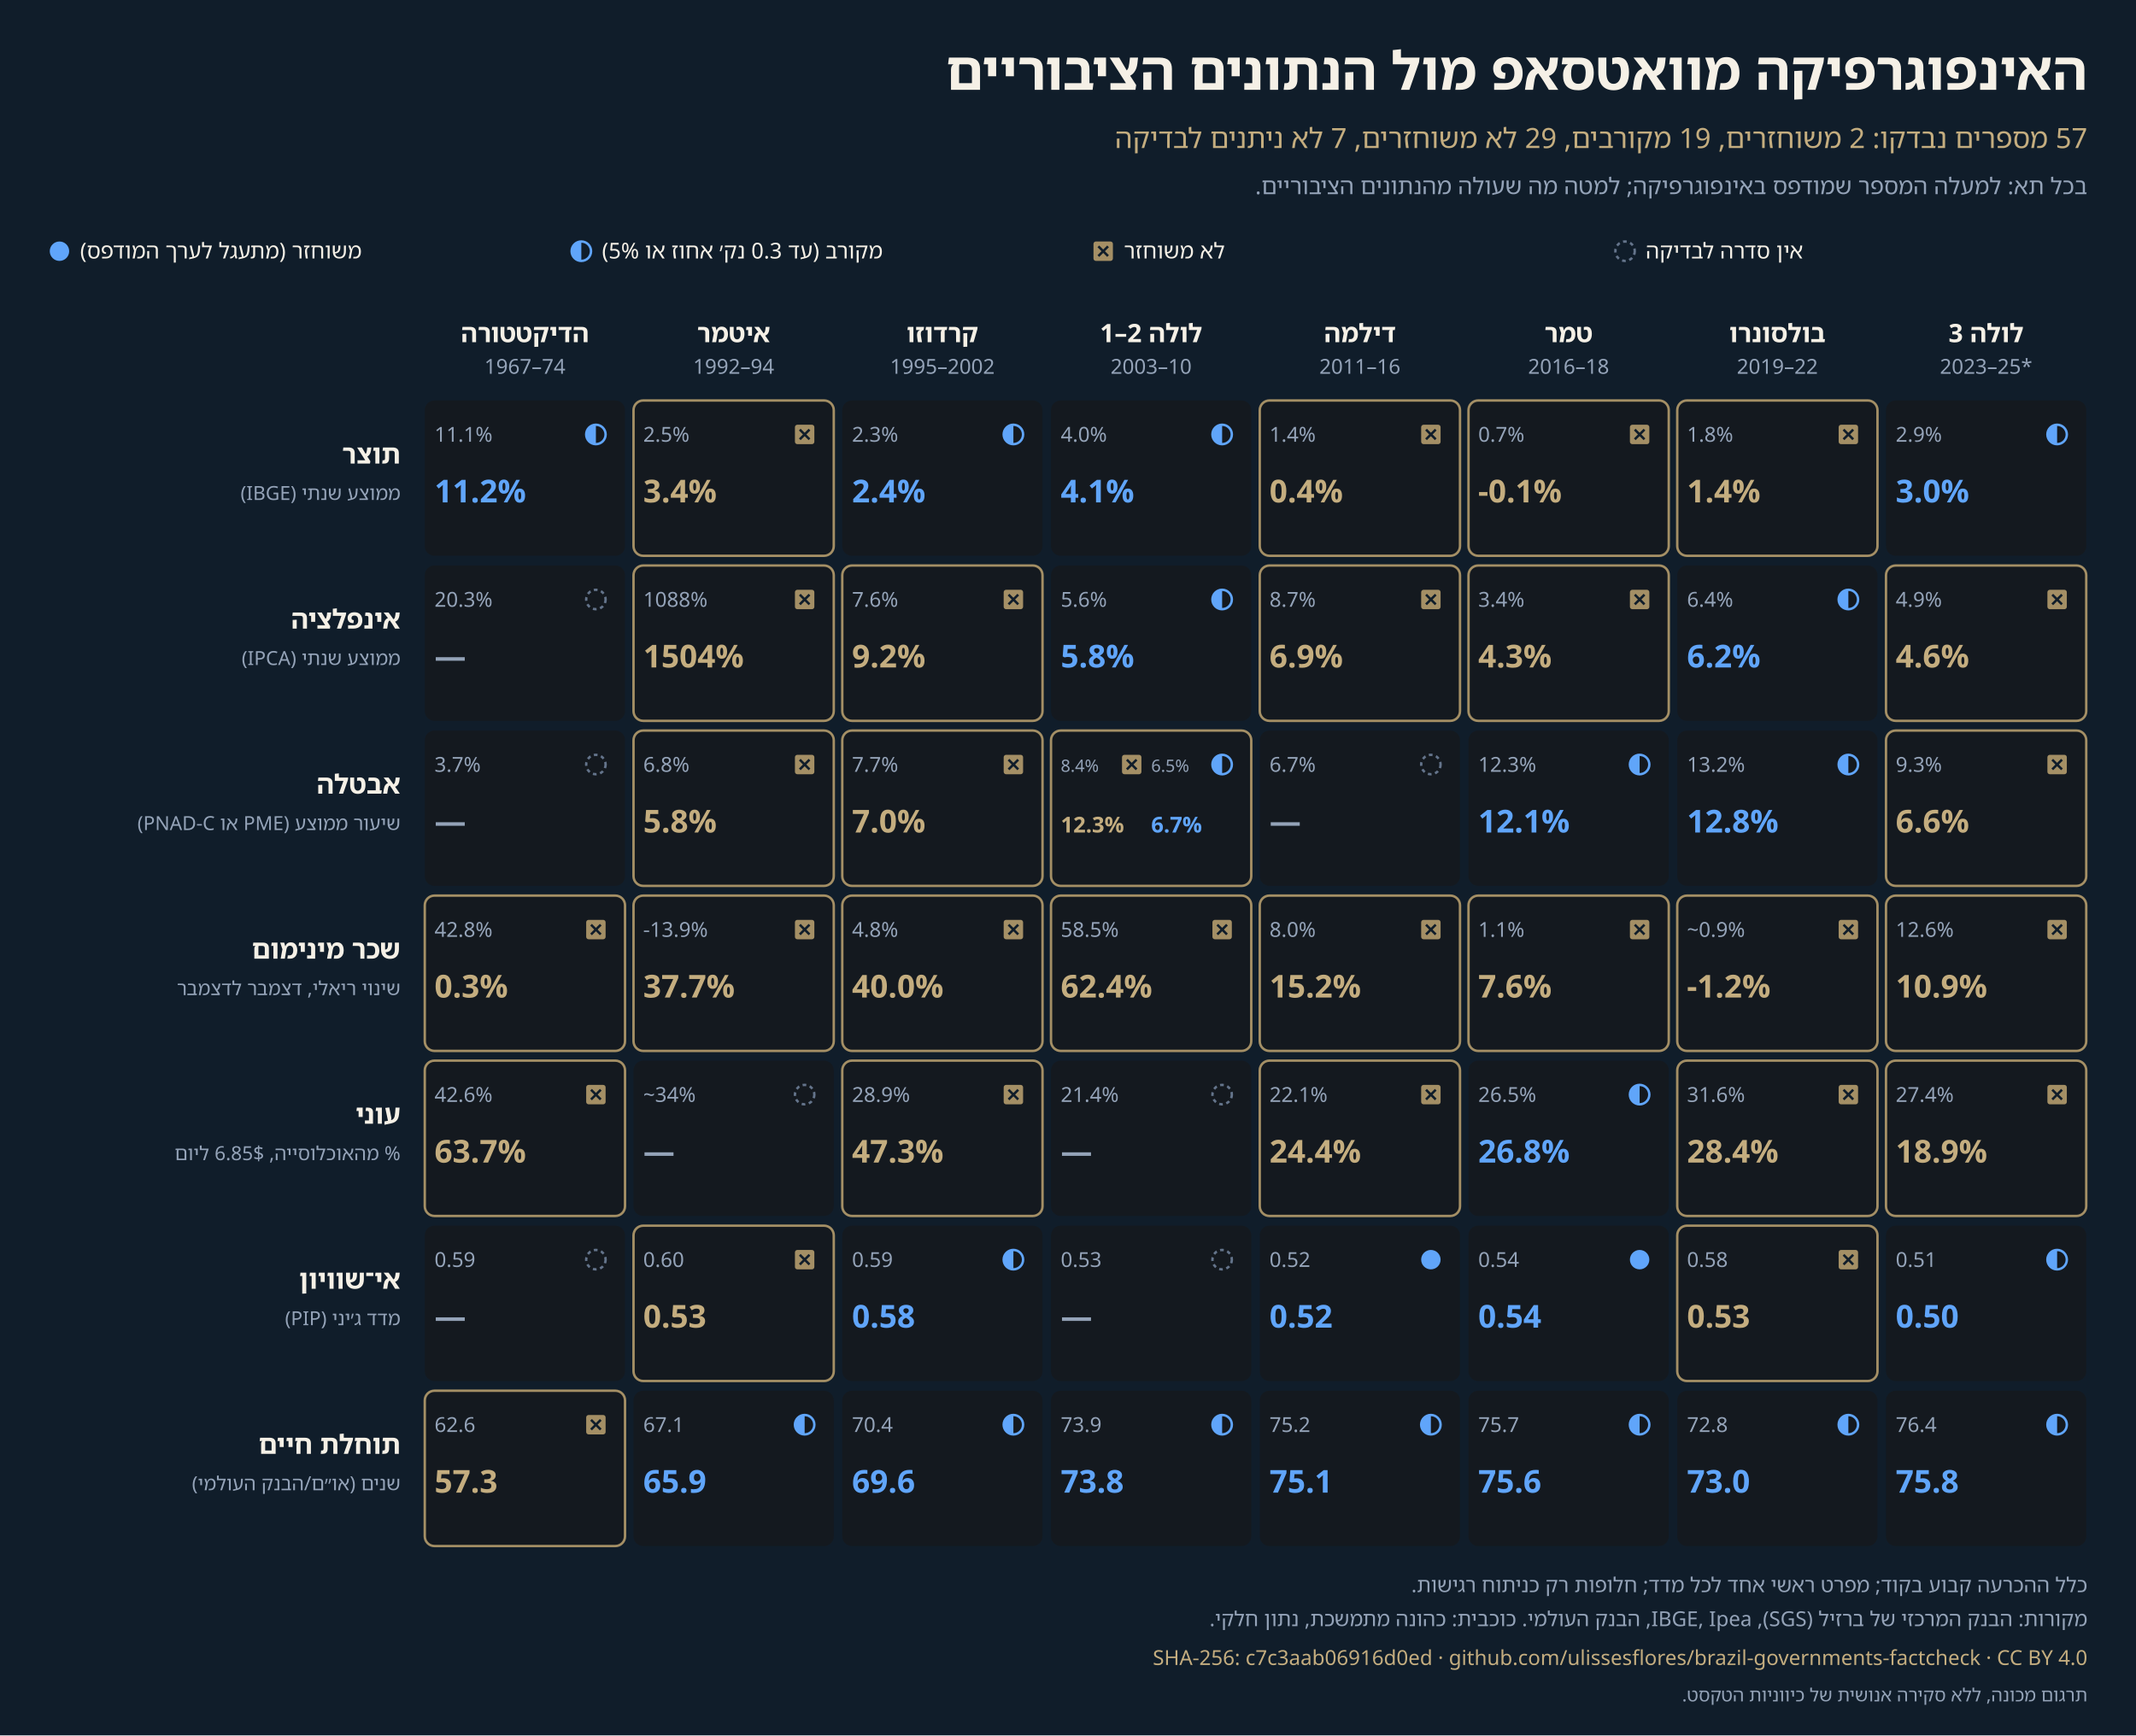
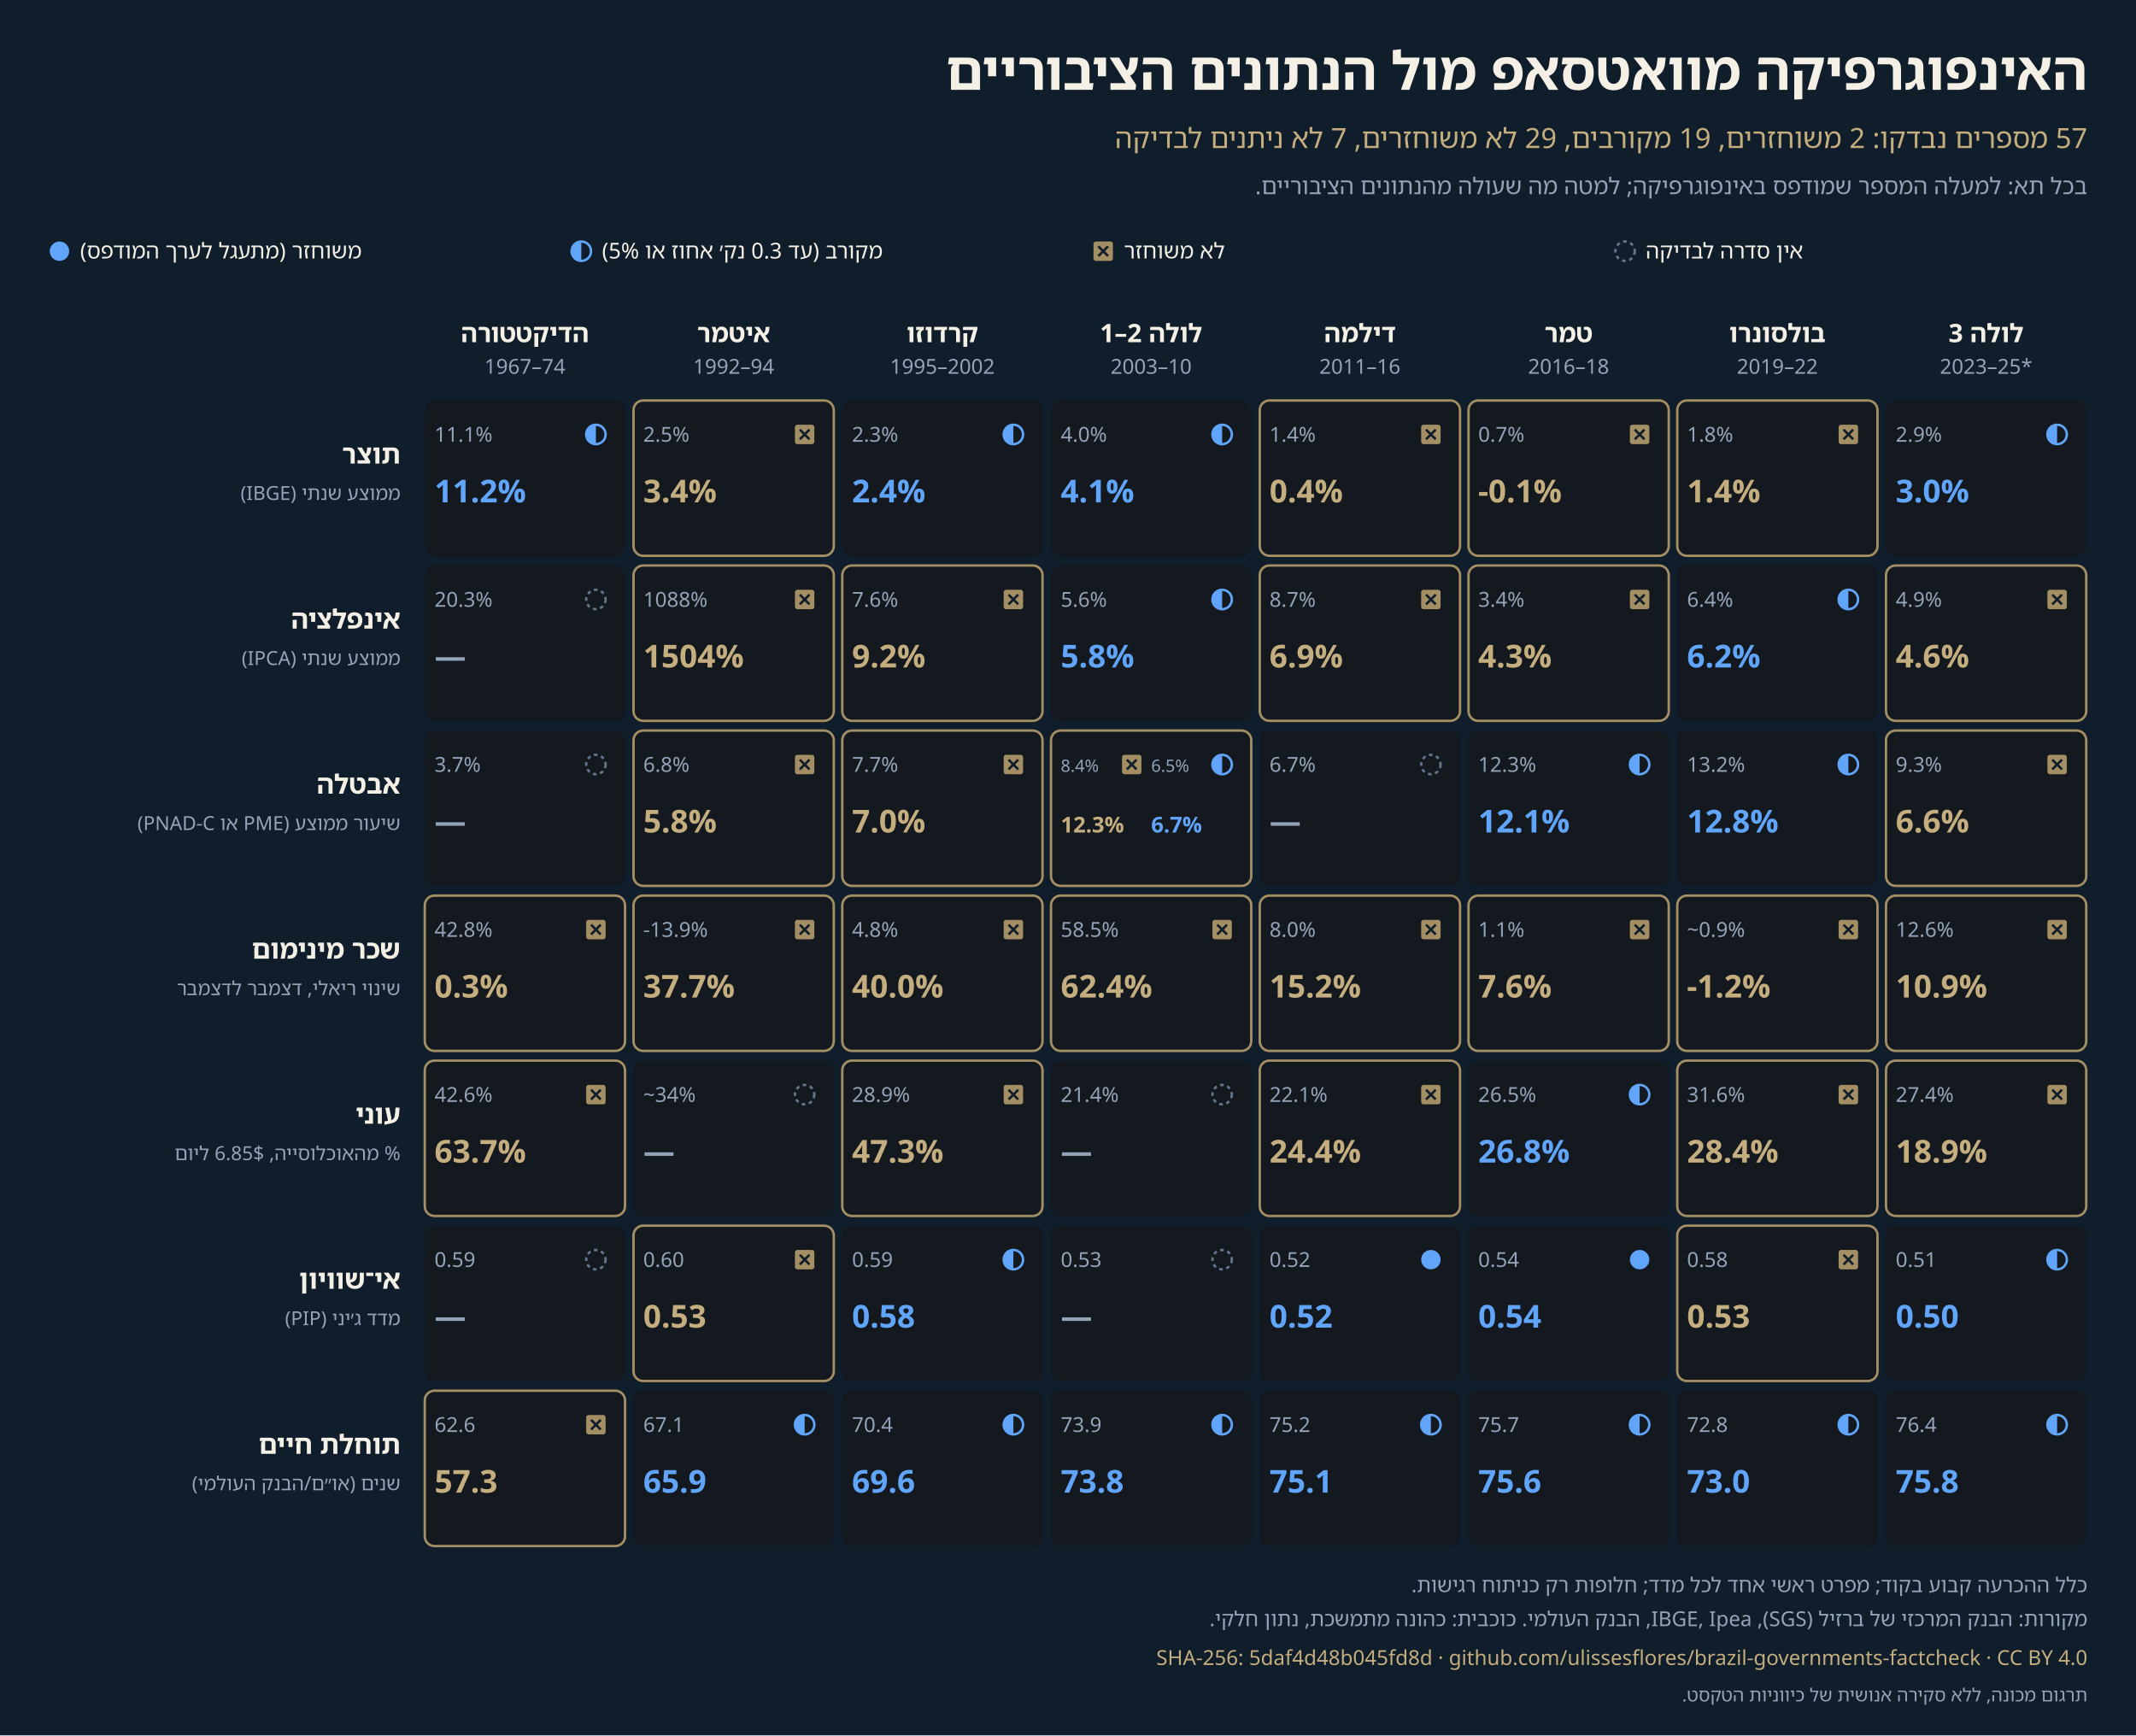
<svg xmlns="http://www.w3.org/2000/svg" viewBox="0 0 1760 1430" width="1760" height="1430" role="img" aria-label="האינפוגרפיקה מוואטסאפ מול הנתונים הציבוריים. 57 מספרים נבדקו: 2 משוחזרים, 19 מקורבים, 29 לא משוחזרים, 7 לא ניתנים לבדיקה. הדיקטטורה, תוצר: 11.1% / 11.2%. איטמר, תוצר: 2.5% / 3.4%. קרדוזו, תוצר: 2.3% / 2.4%. לולה 1–2, תוצר: 4.0% / 4.1%. דילמה, תוצר: 1.4% / 0.4%. טמר, תוצר: 0.7% / -0.1%. בולסונרו, תוצר: 1.8% / 1.4%. לולה 3, תוצר: 2.9% / 3.0%. הדיקטטורה, אינפלציה: 20.3% / —. איטמר, אינפלציה: 1088% / 1504%. קרדוזו, אינפלציה: 7.6% / 9.2%. לולה 1–2, אינפלציה: 5.6% / 5.8%. דילמה, אינפלציה: 8.7% / 6.9%. טמר, אינפלציה: 3.4% / 4.3%. בולסונרו, אינפלציה: 6.4% / 6.2%. לולה 3, אינפלציה: 4.9% / 4.6%. הדיקטטורה, אבטלה: 3.7% / —. איטמר, אבטלה: 6.8% / 5.8%. קרדוזו, אבטלה: 7.7% / 7.0%. לולה 1–2, אבטלה: 8.4% / 12.3%. לולה 1–2, אבטלה: 6.5% / 6.7%. דילמה, אבטלה: 6.7% / —. טמר, אבטלה: 12.3% / 12.1%. בולסונרו, אבטלה: 13.2% / 12.8%. לולה 3, אבטלה: 9.3% / 6.6%. הדיקטטורה, שכר מינימום: 42.8% / 0.3%. איטמר, שכר מינימום: -13.9% / 37.7%. קרדוזו, שכר מינימום: 4.8% / 40.0%. לולה 1–2, שכר מינימום: 58.5% / 62.4%. דילמה, שכר מינימום: 8.0% / 15.2%. טמר, שכר מינימום: 1.1% / 7.6%. בולסונרו, שכר מינימום: ~0.9% / -1.2%. לולה 3, שכר מינימום: 12.6% / 10.9%. הדיקטטורה, עוני: 42.6% / 63.7%. איטמר, עוני: ~34% / —. קרדוזו, עוני: 28.9% / 47.3%. לולה 1–2, עוני: 21.4% / —. דילמה, עוני: 22.1% / 24.4%. טמר, עוני: 26.5% / 26.8%. בולסונרו, עוני: 31.6% / 28.4%. לולה 3, עוני: 27.4% / 18.9%. הדיקטטורה, אי־שוויון: 0.59 / —. איטמר, אי־שוויון: 0.60 / 0.53. קרדוזו, אי־שוויון: 0.59 / 0.58. לולה 1–2, אי־שוויון: 0.53 / —. דילמה, אי־שוויון: 0.52 / 0.52. טמר, אי־שוויון: 0.54 / 0.54. בולסונרו, אי־שוויון: 0.58 / 0.53. לולה 3, אי־שוויון: 0.51 / 0.50. הדיקטטורה, תוחלת חיים: 62.6 / 57.3. איטמר, תוחלת חיים: 67.1 / 65.9. קרדוזו, תוחלת חיים: 70.4 / 69.6. לולה 1–2, תוחלת חיים: 73.9 / 73.8. דילמה, תוחלת חיים: 75.2 / 75.1. טמר, תוחלת חיים: 75.7 / 75.6. בולסונרו, תוחלת חיים: 72.8 / 73.0. לולה 3, תוחלת חיים: 76.4 / 75.8." font-family="Fahkwang, 'Noto Sans Hebrew', system-ui, sans-serif">
  <rect width="1760" height="1430" fill="#101d2a" />
  <text x="1720.0" y="74.0" font-size="44" fill="#f5f0e6" text-anchor="start" font-weight="700" direction="rtl" unicode-bidi="plaintext">האינפוגרפיקה מוואטסאפ מול הנתונים הציבוריים</text>
  <text x="1720.0" y="122.0" font-size="23" fill="#c4ad7f" text-anchor="start" direction="rtl" unicode-bidi="plaintext">57 מספרים נבדקו: 2 משוחזרים, 19 מקורבים, 29 לא משוחזרים, 7 לא ניתנים לבדיקה</text>
  <text x="1720.0" y="160.0" font-size="19" fill="#94a3b8" text-anchor="start" direction="rtl" unicode-bidi="plaintext">בכל תא: למעלה המספר שמודפס באינפוגרפיקה; למטה מה שעולה מהנתונים הציבוריים.</text>
  <circle cx="49.0" cy="207.0" r="8" fill="#60a5fa" stroke="none" stroke-width="1" />
  <text x="66.0" y="213.0" font-size="18" fill="#f5f0e6" text-anchor="end" direction="rtl" unicode-bidi="plaintext">משוחזר (מתעגל לערך המודפס)</text>
  <circle cx="479.0" cy="207.0" r="8" fill="none" stroke="#60a5fa" stroke-width="2" />
  <path d="M 479.0 199.0 A 8 8 0 0 0 479.0 215.0 Z" fill="#60a5fa" stroke="none" stroke-width="1" stroke-linejoin="round" stroke-linecap="round" />
  <text x="496.0" y="213.0" font-size="18" fill="#f5f0e6" text-anchor="end" direction="rtl" unicode-bidi="plaintext">מקורב (עד 0.3 נק׳ אחוז או 5%)</text>
  <rect x="901.0" y="199.0" width="16.0" height="16.0" rx="2" fill="#a48f65" stroke="none" stroke-width="1" />
  <line x1="905.0" y1="203.0" x2="913.0" y2="211.0" stroke="#101d2a" stroke-width="2" />
  <line x1="905.0" y1="211.0" x2="913.0" y2="203.0" stroke="#101d2a" stroke-width="2" />
  <text x="926.0" y="213.0" font-size="18" fill="#f5f0e6" text-anchor="end" direction="rtl" unicode-bidi="plaintext">לא משוחזר</text>
  <circle cx="1339.0" cy="207.0" r="8" fill="none" stroke="#64748b" stroke-width="2" stroke-dasharray="3 3" />
  <text x="1356.0" y="213.0" font-size="18" fill="#f5f0e6" text-anchor="end" direction="rtl" unicode-bidi="plaintext">אין סדרה לבדיקה</text>
  <text x="432.5" y="282.0" font-size="21" fill="#f5f0e6" text-anchor="middle" font-weight="700" direction="rtl" unicode-bidi="plaintext">הדיקטטורה</text>
  <text x="432.5" y="308.0" font-size="17" fill="#94a3b8" text-anchor="middle">1967–74</text>
  <text x="604.5" y="282.0" font-size="21" fill="#f5f0e6" text-anchor="middle" font-weight="700" direction="rtl" unicode-bidi="plaintext">איטמר</text>
  <text x="604.5" y="308.0" font-size="17" fill="#94a3b8" text-anchor="middle">1992–94</text>
  <text x="776.5" y="282.0" font-size="21" fill="#f5f0e6" text-anchor="middle" font-weight="700" direction="rtl" unicode-bidi="plaintext">קרדוזו</text>
  <text x="776.5" y="308.0" font-size="17" fill="#94a3b8" text-anchor="middle">1995–2002</text>
  <text x="948.5" y="282.0" font-size="21" fill="#f5f0e6" text-anchor="middle" font-weight="700" direction="rtl" unicode-bidi="plaintext">לולה ⁦1–2⁩</text>
  <text x="948.5" y="308.0" font-size="17" fill="#94a3b8" text-anchor="middle">2003–10</text>
  <text x="1120.5" y="282.0" font-size="21" fill="#f5f0e6" text-anchor="middle" font-weight="700" direction="rtl" unicode-bidi="plaintext">דילמה</text>
  <text x="1120.5" y="308.0" font-size="17" fill="#94a3b8" text-anchor="middle">2011–16</text>
  <text x="1292.5" y="282.0" font-size="21" fill="#f5f0e6" text-anchor="middle" font-weight="700" direction="rtl" unicode-bidi="plaintext">טמר</text>
  <text x="1292.5" y="308.0" font-size="17" fill="#94a3b8" text-anchor="middle">2016–18</text>
  <text x="1464.5" y="282.0" font-size="21" fill="#f5f0e6" text-anchor="middle" font-weight="700" direction="rtl" unicode-bidi="plaintext">בולסונרו</text>
  <text x="1464.5" y="308.0" font-size="17" fill="#94a3b8" text-anchor="middle">2019–22</text>
  <text x="1636.5" y="282.0" font-size="21" fill="#f5f0e6" text-anchor="middle" font-weight="700" direction="rtl" unicode-bidi="plaintext">לולה 3</text>
  <text x="1636.5" y="308.0" font-size="17" fill="#94a3b8" text-anchor="middle">2023–25*</text>
  <text x="330.0" y="382.0" font-size="22" fill="#f5f0e6" text-anchor="start" font-weight="700" direction="rtl" unicode-bidi="plaintext">תוצר</text>
  <text x="330.0" y="412.0" font-size="16" fill="#94a3b8" text-anchor="start" direction="rtl" unicode-bidi="plaintext">ממוצע שנתי (IBGE)</text>
  <rect x="350.0" y="330.0" width="165.0" height="128.0" rx="8" fill="#14191f" stroke="none" stroke-width="2" />
  <text x="358.0" y="364.0" font-size="17" fill="#94a3b8" text-anchor="start">11.1%</text>
  <circle cx="491.0" cy="358.0" r="8" fill="none" stroke="#60a5fa" stroke-width="2" />
  <path d="M 491.0 350.0 A 8 8 0 0 0 491.0 366.0 Z" fill="#60a5fa" stroke="none" stroke-width="1" stroke-linejoin="round" stroke-linecap="round" />
  <text x="358.0" y="414.0" font-size="26" fill="#60a5fa" text-anchor="start" font-weight="700">11.2%</text>
  <rect x="522.0" y="330.0" width="165.0" height="128.0" rx="8" fill="#14191f" stroke="#a48f65" stroke-width="2" />
  <text x="530.0" y="364.0" font-size="17" fill="#94a3b8" text-anchor="start">2.5%</text>
  <rect x="655.0" y="350.0" width="16.0" height="16.0" rx="2" fill="#a48f65" stroke="none" stroke-width="1" />
  <line x1="659.0" y1="354.0" x2="667.0" y2="362.0" stroke="#101d2a" stroke-width="2" />
  <line x1="659.0" y1="362.0" x2="667.0" y2="354.0" stroke="#101d2a" stroke-width="2" />
  <text x="530.0" y="414.0" font-size="26" fill="#c4ad7f" text-anchor="start" font-weight="700">3.4%</text>
  <rect x="694.0" y="330.0" width="165.0" height="128.0" rx="8" fill="#14191f" stroke="none" stroke-width="2" />
  <text x="702.0" y="364.0" font-size="17" fill="#94a3b8" text-anchor="start">2.3%</text>
  <circle cx="835.0" cy="358.0" r="8" fill="none" stroke="#60a5fa" stroke-width="2" />
  <path d="M 835.0 350.0 A 8 8 0 0 0 835.0 366.0 Z" fill="#60a5fa" stroke="none" stroke-width="1" stroke-linejoin="round" stroke-linecap="round" />
  <text x="702.0" y="414.0" font-size="26" fill="#60a5fa" text-anchor="start" font-weight="700">2.4%</text>
  <rect x="866.0" y="330.0" width="165.0" height="128.0" rx="8" fill="#14191f" stroke="none" stroke-width="2" />
  <text x="874.0" y="364.0" font-size="17" fill="#94a3b8" text-anchor="start">4.0%</text>
  <circle cx="1007.0" cy="358.0" r="8" fill="none" stroke="#60a5fa" stroke-width="2" />
  <path d="M 1007.0 350.0 A 8 8 0 0 0 1007.0 366.0 Z" fill="#60a5fa" stroke="none" stroke-width="1" stroke-linejoin="round" stroke-linecap="round" />
  <text x="874.0" y="414.0" font-size="26" fill="#60a5fa" text-anchor="start" font-weight="700">4.1%</text>
  <rect x="1038.0" y="330.0" width="165.0" height="128.0" rx="8" fill="#14191f" stroke="#a48f65" stroke-width="2" />
  <text x="1046.0" y="364.0" font-size="17" fill="#94a3b8" text-anchor="start">1.4%</text>
  <rect x="1171.0" y="350.0" width="16.0" height="16.0" rx="2" fill="#a48f65" stroke="none" stroke-width="1" />
  <line x1="1175.0" y1="354.0" x2="1183.0" y2="362.0" stroke="#101d2a" stroke-width="2" />
  <line x1="1175.0" y1="362.0" x2="1183.0" y2="354.0" stroke="#101d2a" stroke-width="2" />
  <text x="1046.0" y="414.0" font-size="26" fill="#c4ad7f" text-anchor="start" font-weight="700">0.4%</text>
  <rect x="1210.0" y="330.0" width="165.0" height="128.0" rx="8" fill="#14191f" stroke="#a48f65" stroke-width="2" />
  <text x="1218.0" y="364.0" font-size="17" fill="#94a3b8" text-anchor="start">0.7%</text>
  <rect x="1343.0" y="350.0" width="16.0" height="16.0" rx="2" fill="#a48f65" stroke="none" stroke-width="1" />
  <line x1="1347.0" y1="354.0" x2="1355.0" y2="362.0" stroke="#101d2a" stroke-width="2" />
  <line x1="1347.0" y1="362.0" x2="1355.0" y2="354.0" stroke="#101d2a" stroke-width="2" />
  <text x="1218.0" y="414.0" font-size="26" fill="#c4ad7f" text-anchor="start" font-weight="700">-0.1%</text>
  <rect x="1382.0" y="330.0" width="165.0" height="128.0" rx="8" fill="#14191f" stroke="#a48f65" stroke-width="2" />
  <text x="1390.0" y="364.0" font-size="17" fill="#94a3b8" text-anchor="start">1.8%</text>
  <rect x="1515.0" y="350.0" width="16.0" height="16.0" rx="2" fill="#a48f65" stroke="none" stroke-width="1" />
  <line x1="1519.0" y1="354.0" x2="1527.0" y2="362.0" stroke="#101d2a" stroke-width="2" />
  <line x1="1519.0" y1="362.0" x2="1527.0" y2="354.0" stroke="#101d2a" stroke-width="2" />
  <text x="1390.0" y="414.0" font-size="26" fill="#c4ad7f" text-anchor="start" font-weight="700">1.4%</text>
  <rect x="1554.0" y="330.0" width="165.0" height="128.0" rx="8" fill="#14191f" stroke="none" stroke-width="2" />
  <text x="1562.0" y="364.0" font-size="17" fill="#94a3b8" text-anchor="start">2.9%</text>
  <circle cx="1695.0" cy="358.0" r="8" fill="none" stroke="#60a5fa" stroke-width="2" />
  <path d="M 1695.0 350.0 A 8 8 0 0 0 1695.0 366.0 Z" fill="#60a5fa" stroke="none" stroke-width="1" stroke-linejoin="round" stroke-linecap="round" />
  <text x="1562.0" y="414.0" font-size="26" fill="#60a5fa" text-anchor="start" font-weight="700">3.0%</text>
  <text x="330.0" y="518.0" font-size="22" fill="#f5f0e6" text-anchor="start" font-weight="700" direction="rtl" unicode-bidi="plaintext">אינפלציה</text>
  <text x="330.0" y="548.0" font-size="16" fill="#94a3b8" text-anchor="start" direction="rtl" unicode-bidi="plaintext">ממוצע שנתי (IPCA)</text>
  <rect x="350.0" y="466.0" width="165.0" height="128.0" rx="8" fill="#14191f" stroke="none" stroke-width="2" />
  <text x="358.0" y="500.0" font-size="17" fill="#94a3b8" text-anchor="start">20.3%</text>
  <circle cx="491.0" cy="494.0" r="8" fill="none" stroke="#64748b" stroke-width="2" stroke-dasharray="3 3" />
  <text x="358.0" y="550.0" font-size="26" fill="#94a3b8" text-anchor="start" font-weight="700">—</text>
  <rect x="522.0" y="466.0" width="165.0" height="128.0" rx="8" fill="#14191f" stroke="#a48f65" stroke-width="2" />
  <text x="530.0" y="500.0" font-size="17" fill="#94a3b8" text-anchor="start">1088%</text>
  <rect x="655.0" y="486.0" width="16.0" height="16.0" rx="2" fill="#a48f65" stroke="none" stroke-width="1" />
  <line x1="659.0" y1="490.0" x2="667.0" y2="498.0" stroke="#101d2a" stroke-width="2" />
  <line x1="659.0" y1="498.0" x2="667.0" y2="490.0" stroke="#101d2a" stroke-width="2" />
  <text x="530.0" y="550.0" font-size="26" fill="#c4ad7f" text-anchor="start" font-weight="700">1504%</text>
  <rect x="694.0" y="466.0" width="165.0" height="128.0" rx="8" fill="#14191f" stroke="#a48f65" stroke-width="2" />
  <text x="702.0" y="500.0" font-size="17" fill="#94a3b8" text-anchor="start">7.6%</text>
  <rect x="827.0" y="486.0" width="16.0" height="16.0" rx="2" fill="#a48f65" stroke="none" stroke-width="1" />
  <line x1="831.0" y1="490.0" x2="839.0" y2="498.0" stroke="#101d2a" stroke-width="2" />
  <line x1="831.0" y1="498.0" x2="839.0" y2="490.0" stroke="#101d2a" stroke-width="2" />
  <text x="702.0" y="550.0" font-size="26" fill="#c4ad7f" text-anchor="start" font-weight="700">9.2%</text>
  <rect x="866.0" y="466.0" width="165.0" height="128.0" rx="8" fill="#14191f" stroke="none" stroke-width="2" />
  <text x="874.0" y="500.0" font-size="17" fill="#94a3b8" text-anchor="start">5.6%</text>
  <circle cx="1007.0" cy="494.0" r="8" fill="none" stroke="#60a5fa" stroke-width="2" />
  <path d="M 1007.0 486.0 A 8 8 0 0 0 1007.0 502.0 Z" fill="#60a5fa" stroke="none" stroke-width="1" stroke-linejoin="round" stroke-linecap="round" />
  <text x="874.0" y="550.0" font-size="26" fill="#60a5fa" text-anchor="start" font-weight="700">5.8%</text>
  <rect x="1038.0" y="466.0" width="165.0" height="128.0" rx="8" fill="#14191f" stroke="#a48f65" stroke-width="2" />
  <text x="1046.0" y="500.0" font-size="17" fill="#94a3b8" text-anchor="start">8.7%</text>
  <rect x="1171.0" y="486.0" width="16.0" height="16.0" rx="2" fill="#a48f65" stroke="none" stroke-width="1" />
  <line x1="1175.0" y1="490.0" x2="1183.0" y2="498.0" stroke="#101d2a" stroke-width="2" />
  <line x1="1175.0" y1="498.0" x2="1183.0" y2="490.0" stroke="#101d2a" stroke-width="2" />
  <text x="1046.0" y="550.0" font-size="26" fill="#c4ad7f" text-anchor="start" font-weight="700">6.9%</text>
  <rect x="1210.0" y="466.0" width="165.0" height="128.0" rx="8" fill="#14191f" stroke="#a48f65" stroke-width="2" />
  <text x="1218.0" y="500.0" font-size="17" fill="#94a3b8" text-anchor="start">3.4%</text>
  <rect x="1343.0" y="486.0" width="16.0" height="16.0" rx="2" fill="#a48f65" stroke="none" stroke-width="1" />
  <line x1="1347.0" y1="490.0" x2="1355.0" y2="498.0" stroke="#101d2a" stroke-width="2" />
  <line x1="1347.0" y1="498.0" x2="1355.0" y2="490.0" stroke="#101d2a" stroke-width="2" />
  <text x="1218.0" y="550.0" font-size="26" fill="#c4ad7f" text-anchor="start" font-weight="700">4.3%</text>
  <rect x="1382.0" y="466.0" width="165.0" height="128.0" rx="8" fill="#14191f" stroke="none" stroke-width="2" />
  <text x="1390.0" y="500.0" font-size="17" fill="#94a3b8" text-anchor="start">6.4%</text>
  <circle cx="1523.0" cy="494.0" r="8" fill="none" stroke="#60a5fa" stroke-width="2" />
  <path d="M 1523.0 486.0 A 8 8 0 0 0 1523.0 502.0 Z" fill="#60a5fa" stroke="none" stroke-width="1" stroke-linejoin="round" stroke-linecap="round" />
  <text x="1390.0" y="550.0" font-size="26" fill="#60a5fa" text-anchor="start" font-weight="700">6.2%</text>
  <rect x="1554.0" y="466.0" width="165.0" height="128.0" rx="8" fill="#14191f" stroke="#a48f65" stroke-width="2" />
  <text x="1562.0" y="500.0" font-size="17" fill="#94a3b8" text-anchor="start">4.9%</text>
  <rect x="1687.0" y="486.0" width="16.0" height="16.0" rx="2" fill="#a48f65" stroke="none" stroke-width="1" />
  <line x1="1691.0" y1="490.0" x2="1699.0" y2="498.0" stroke="#101d2a" stroke-width="2" />
  <line x1="1691.0" y1="498.0" x2="1699.0" y2="490.0" stroke="#101d2a" stroke-width="2" />
  <text x="1562.0" y="550.0" font-size="26" fill="#c4ad7f" text-anchor="start" font-weight="700">4.6%</text>
  <text x="330.0" y="654.0" font-size="22" fill="#f5f0e6" text-anchor="start" font-weight="700" direction="rtl" unicode-bidi="plaintext">אבטלה</text>
  <text x="330.0" y="684.0" font-size="16" fill="#94a3b8" text-anchor="start" direction="rtl" unicode-bidi="plaintext">שיעור ממוצע (PME או PNAD-C)</text>
  <rect x="350.0" y="602.0" width="165.0" height="128.0" rx="8" fill="#14191f" stroke="none" stroke-width="2" />
  <text x="358.0" y="636.0" font-size="17" fill="#94a3b8" text-anchor="start">3.7%</text>
  <circle cx="491.0" cy="630.0" r="8" fill="none" stroke="#64748b" stroke-width="2" stroke-dasharray="3 3" />
  <text x="358.0" y="686.0" font-size="26" fill="#94a3b8" text-anchor="start" font-weight="700">—</text>
  <rect x="522.0" y="602.0" width="165.0" height="128.0" rx="8" fill="#14191f" stroke="#a48f65" stroke-width="2" />
  <text x="530.0" y="636.0" font-size="17" fill="#94a3b8" text-anchor="start">6.8%</text>
  <rect x="655.0" y="622.0" width="16.0" height="16.0" rx="2" fill="#a48f65" stroke="none" stroke-width="1" />
  <line x1="659.0" y1="626.0" x2="667.0" y2="634.0" stroke="#101d2a" stroke-width="2" />
  <line x1="659.0" y1="634.0" x2="667.0" y2="626.0" stroke="#101d2a" stroke-width="2" />
  <text x="530.0" y="686.0" font-size="26" fill="#c4ad7f" text-anchor="start" font-weight="700">5.8%</text>
  <rect x="694.0" y="602.0" width="165.0" height="128.0" rx="8" fill="#14191f" stroke="#a48f65" stroke-width="2" />
  <text x="702.0" y="636.0" font-size="17" fill="#94a3b8" text-anchor="start">7.7%</text>
  <rect x="827.0" y="622.0" width="16.0" height="16.0" rx="2" fill="#a48f65" stroke="none" stroke-width="1" />
  <line x1="831.0" y1="626.0" x2="839.0" y2="634.0" stroke="#101d2a" stroke-width="2" />
  <line x1="831.0" y1="634.0" x2="839.0" y2="626.0" stroke="#101d2a" stroke-width="2" />
  <text x="702.0" y="686.0" font-size="26" fill="#c4ad7f" text-anchor="start" font-weight="700">7.0%</text>
  <rect x="866.0" y="602.0" width="165.0" height="128.0" rx="8" fill="#14191f" stroke="#a48f65" stroke-width="2" />
  <text x="874.0" y="636.0" font-size="14" fill="#94a3b8" text-anchor="start">8.4%</text>
  <rect x="924.5" y="622.0" width="16.0" height="16.0" rx="2" fill="#a48f65" stroke="none" stroke-width="1" />
  <line x1="928.5" y1="626.0" x2="936.5" y2="634.0" stroke="#101d2a" stroke-width="2" />
  <line x1="928.5" y1="634.0" x2="936.5" y2="626.0" stroke="#101d2a" stroke-width="2" />
  <text x="874.0" y="686.0" font-size="18" fill="#c4ad7f" text-anchor="start" font-weight="700">12.3%</text>
  <text x="948.5" y="636.0" font-size="14" fill="#94a3b8" text-anchor="start">6.5%</text>
  <circle cx="1007.0" cy="630.0" r="8" fill="none" stroke="#60a5fa" stroke-width="2" />
  <path d="M 1007.0 622.0 A 8 8 0 0 0 1007.0 638.0 Z" fill="#60a5fa" stroke="none" stroke-width="1" stroke-linejoin="round" stroke-linecap="round" />
  <text x="948.5" y="686.0" font-size="18" fill="#60a5fa" text-anchor="start" font-weight="700">6.7%</text>
  <rect x="1038.0" y="602.0" width="165.0" height="128.0" rx="8" fill="#14191f" stroke="none" stroke-width="2" />
  <text x="1046.0" y="636.0" font-size="17" fill="#94a3b8" text-anchor="start">6.7%</text>
  <circle cx="1179.0" cy="630.0" r="8" fill="none" stroke="#64748b" stroke-width="2" stroke-dasharray="3 3" />
  <text x="1046.0" y="686.0" font-size="26" fill="#94a3b8" text-anchor="start" font-weight="700">—</text>
  <rect x="1210.0" y="602.0" width="165.0" height="128.0" rx="8" fill="#14191f" stroke="none" stroke-width="2" />
  <text x="1218.0" y="636.0" font-size="17" fill="#94a3b8" text-anchor="start">12.3%</text>
  <circle cx="1351.0" cy="630.0" r="8" fill="none" stroke="#60a5fa" stroke-width="2" />
  <path d="M 1351.0 622.0 A 8 8 0 0 0 1351.0 638.0 Z" fill="#60a5fa" stroke="none" stroke-width="1" stroke-linejoin="round" stroke-linecap="round" />
  <text x="1218.0" y="686.0" font-size="26" fill="#60a5fa" text-anchor="start" font-weight="700">12.1%</text>
  <rect x="1382.0" y="602.0" width="165.0" height="128.0" rx="8" fill="#14191f" stroke="none" stroke-width="2" />
  <text x="1390.0" y="636.0" font-size="17" fill="#94a3b8" text-anchor="start">13.2%</text>
  <circle cx="1523.0" cy="630.0" r="8" fill="none" stroke="#60a5fa" stroke-width="2" />
  <path d="M 1523.0 622.0 A 8 8 0 0 0 1523.0 638.0 Z" fill="#60a5fa" stroke="none" stroke-width="1" stroke-linejoin="round" stroke-linecap="round" />
  <text x="1390.0" y="686.0" font-size="26" fill="#60a5fa" text-anchor="start" font-weight="700">12.8%</text>
  <rect x="1554.0" y="602.0" width="165.0" height="128.0" rx="8" fill="#14191f" stroke="#a48f65" stroke-width="2" />
  <text x="1562.0" y="636.0" font-size="17" fill="#94a3b8" text-anchor="start">9.3%</text>
  <rect x="1687.0" y="622.0" width="16.0" height="16.0" rx="2" fill="#a48f65" stroke="none" stroke-width="1" />
  <line x1="1691.0" y1="626.0" x2="1699.0" y2="634.0" stroke="#101d2a" stroke-width="2" />
  <line x1="1691.0" y1="634.0" x2="1699.0" y2="626.0" stroke="#101d2a" stroke-width="2" />
  <text x="1562.0" y="686.0" font-size="26" fill="#c4ad7f" text-anchor="start" font-weight="700">6.6%</text>
  <text x="330.0" y="790.0" font-size="22" fill="#f5f0e6" text-anchor="start" font-weight="700" direction="rtl" unicode-bidi="plaintext">שכר מינימום</text>
  <text x="330.0" y="820.0" font-size="16" fill="#94a3b8" text-anchor="start" direction="rtl" unicode-bidi="plaintext">שינוי ריאלי, דצמבר לדצמבר</text>
  <rect x="350.0" y="738.0" width="165.0" height="128.0" rx="8" fill="#14191f" stroke="#a48f65" stroke-width="2" />
  <text x="358.0" y="772.0" font-size="17" fill="#94a3b8" text-anchor="start">42.8%</text>
  <rect x="483.0" y="758.0" width="16.0" height="16.0" rx="2" fill="#a48f65" stroke="none" stroke-width="1" />
  <line x1="487.0" y1="762.0" x2="495.0" y2="770.0" stroke="#101d2a" stroke-width="2" />
  <line x1="487.0" y1="770.0" x2="495.0" y2="762.0" stroke="#101d2a" stroke-width="2" />
  <text x="358.0" y="822.0" font-size="26" fill="#c4ad7f" text-anchor="start" font-weight="700">0.3%</text>
  <rect x="522.0" y="738.0" width="165.0" height="128.0" rx="8" fill="#14191f" stroke="#a48f65" stroke-width="2" />
  <text x="530.0" y="772.0" font-size="17" fill="#94a3b8" text-anchor="start">-13.9%</text>
  <rect x="655.0" y="758.0" width="16.0" height="16.0" rx="2" fill="#a48f65" stroke="none" stroke-width="1" />
  <line x1="659.0" y1="762.0" x2="667.0" y2="770.0" stroke="#101d2a" stroke-width="2" />
  <line x1="659.0" y1="770.0" x2="667.0" y2="762.0" stroke="#101d2a" stroke-width="2" />
  <text x="530.0" y="822.0" font-size="26" fill="#c4ad7f" text-anchor="start" font-weight="700">37.7%</text>
  <rect x="694.0" y="738.0" width="165.0" height="128.0" rx="8" fill="#14191f" stroke="#a48f65" stroke-width="2" />
  <text x="702.0" y="772.0" font-size="17" fill="#94a3b8" text-anchor="start">4.8%</text>
  <rect x="827.0" y="758.0" width="16.0" height="16.0" rx="2" fill="#a48f65" stroke="none" stroke-width="1" />
  <line x1="831.0" y1="762.0" x2="839.0" y2="770.0" stroke="#101d2a" stroke-width="2" />
  <line x1="831.0" y1="770.0" x2="839.0" y2="762.0" stroke="#101d2a" stroke-width="2" />
  <text x="702.0" y="822.0" font-size="26" fill="#c4ad7f" text-anchor="start" font-weight="700">40.0%</text>
  <rect x="866.0" y="738.0" width="165.0" height="128.0" rx="8" fill="#14191f" stroke="#a48f65" stroke-width="2" />
  <text x="874.0" y="772.0" font-size="17" fill="#94a3b8" text-anchor="start">58.5%</text>
  <rect x="999.0" y="758.0" width="16.0" height="16.0" rx="2" fill="#a48f65" stroke="none" stroke-width="1" />
  <line x1="1003.0" y1="762.0" x2="1011.0" y2="770.0" stroke="#101d2a" stroke-width="2" />
  <line x1="1003.0" y1="770.0" x2="1011.0" y2="762.0" stroke="#101d2a" stroke-width="2" />
  <text x="874.0" y="822.0" font-size="26" fill="#c4ad7f" text-anchor="start" font-weight="700">62.4%</text>
  <rect x="1038.0" y="738.0" width="165.0" height="128.0" rx="8" fill="#14191f" stroke="#a48f65" stroke-width="2" />
  <text x="1046.0" y="772.0" font-size="17" fill="#94a3b8" text-anchor="start">8.0%</text>
  <rect x="1171.0" y="758.0" width="16.0" height="16.0" rx="2" fill="#a48f65" stroke="none" stroke-width="1" />
  <line x1="1175.0" y1="762.0" x2="1183.0" y2="770.0" stroke="#101d2a" stroke-width="2" />
  <line x1="1175.0" y1="770.0" x2="1183.0" y2="762.0" stroke="#101d2a" stroke-width="2" />
  <text x="1046.0" y="822.0" font-size="26" fill="#c4ad7f" text-anchor="start" font-weight="700">15.2%</text>
  <rect x="1210.0" y="738.0" width="165.0" height="128.0" rx="8" fill="#14191f" stroke="#a48f65" stroke-width="2" />
  <text x="1218.0" y="772.0" font-size="17" fill="#94a3b8" text-anchor="start">1.1%</text>
  <rect x="1343.0" y="758.0" width="16.0" height="16.0" rx="2" fill="#a48f65" stroke="none" stroke-width="1" />
  <line x1="1347.0" y1="762.0" x2="1355.0" y2="770.0" stroke="#101d2a" stroke-width="2" />
  <line x1="1347.0" y1="770.0" x2="1355.0" y2="762.0" stroke="#101d2a" stroke-width="2" />
  <text x="1218.0" y="822.0" font-size="26" fill="#c4ad7f" text-anchor="start" font-weight="700">7.6%</text>
  <rect x="1382.0" y="738.0" width="165.0" height="128.0" rx="8" fill="#14191f" stroke="#a48f65" stroke-width="2" />
  <text x="1390.0" y="772.0" font-size="17" fill="#94a3b8" text-anchor="start">~0.9%</text>
  <rect x="1515.0" y="758.0" width="16.0" height="16.0" rx="2" fill="#a48f65" stroke="none" stroke-width="1" />
  <line x1="1519.0" y1="762.0" x2="1527.0" y2="770.0" stroke="#101d2a" stroke-width="2" />
  <line x1="1519.0" y1="770.0" x2="1527.0" y2="762.0" stroke="#101d2a" stroke-width="2" />
  <text x="1390.0" y="822.0" font-size="26" fill="#c4ad7f" text-anchor="start" font-weight="700">-1.2%</text>
  <rect x="1554.0" y="738.0" width="165.0" height="128.0" rx="8" fill="#14191f" stroke="#a48f65" stroke-width="2" />
  <text x="1562.0" y="772.0" font-size="17" fill="#94a3b8" text-anchor="start">12.6%</text>
  <rect x="1687.0" y="758.0" width="16.0" height="16.0" rx="2" fill="#a48f65" stroke="none" stroke-width="1" />
  <line x1="1691.0" y1="762.0" x2="1699.0" y2="770.0" stroke="#101d2a" stroke-width="2" />
  <line x1="1691.0" y1="770.0" x2="1699.0" y2="762.0" stroke="#101d2a" stroke-width="2" />
  <text x="1562.0" y="822.0" font-size="26" fill="#c4ad7f" text-anchor="start" font-weight="700">10.9%</text>
  <text x="330.0" y="926.0" font-size="22" fill="#f5f0e6" text-anchor="start" font-weight="700" direction="rtl" unicode-bidi="plaintext">עוני</text>
  <text x="330.0" y="956.0" font-size="16" fill="#94a3b8" text-anchor="start" direction="rtl" unicode-bidi="plaintext">% מהאוכלוסייה, 6.85$ ליום</text>
  <rect x="350.0" y="874.0" width="165.0" height="128.0" rx="8" fill="#14191f" stroke="#a48f65" stroke-width="2" />
  <text x="358.0" y="908.0" font-size="17" fill="#94a3b8" text-anchor="start">42.6%</text>
  <rect x="483.0" y="894.0" width="16.0" height="16.0" rx="2" fill="#a48f65" stroke="none" stroke-width="1" />
  <line x1="487.0" y1="898.0" x2="495.0" y2="906.0" stroke="#101d2a" stroke-width="2" />
  <line x1="487.0" y1="906.0" x2="495.0" y2="898.0" stroke="#101d2a" stroke-width="2" />
  <text x="358.0" y="958.0" font-size="26" fill="#c4ad7f" text-anchor="start" font-weight="700">63.7%</text>
  <rect x="522.0" y="874.0" width="165.0" height="128.0" rx="8" fill="#14191f" stroke="none" stroke-width="2" />
  <text x="530.0" y="908.0" font-size="17" fill="#94a3b8" text-anchor="start">~34%</text>
  <circle cx="663.0" cy="902.0" r="8" fill="none" stroke="#64748b" stroke-width="2" stroke-dasharray="3 3" />
  <text x="530.0" y="958.0" font-size="26" fill="#94a3b8" text-anchor="start" font-weight="700">—</text>
  <rect x="694.0" y="874.0" width="165.0" height="128.0" rx="8" fill="#14191f" stroke="#a48f65" stroke-width="2" />
  <text x="702.0" y="908.0" font-size="17" fill="#94a3b8" text-anchor="start">28.9%</text>
  <rect x="827.0" y="894.0" width="16.0" height="16.0" rx="2" fill="#a48f65" stroke="none" stroke-width="1" />
  <line x1="831.0" y1="898.0" x2="839.0" y2="906.0" stroke="#101d2a" stroke-width="2" />
  <line x1="831.0" y1="906.0" x2="839.0" y2="898.0" stroke="#101d2a" stroke-width="2" />
  <text x="702.0" y="958.0" font-size="26" fill="#c4ad7f" text-anchor="start" font-weight="700">47.3%</text>
  <rect x="866.0" y="874.0" width="165.0" height="128.0" rx="8" fill="#14191f" stroke="none" stroke-width="2" />
  <text x="874.0" y="908.0" font-size="17" fill="#94a3b8" text-anchor="start">21.4%</text>
  <circle cx="1007.0" cy="902.0" r="8" fill="none" stroke="#64748b" stroke-width="2" stroke-dasharray="3 3" />
  <text x="874.0" y="958.0" font-size="26" fill="#94a3b8" text-anchor="start" font-weight="700">—</text>
  <rect x="1038.0" y="874.0" width="165.0" height="128.0" rx="8" fill="#14191f" stroke="#a48f65" stroke-width="2" />
  <text x="1046.0" y="908.0" font-size="17" fill="#94a3b8" text-anchor="start">22.1%</text>
  <rect x="1171.0" y="894.0" width="16.0" height="16.0" rx="2" fill="#a48f65" stroke="none" stroke-width="1" />
  <line x1="1175.0" y1="898.0" x2="1183.0" y2="906.0" stroke="#101d2a" stroke-width="2" />
  <line x1="1175.0" y1="906.0" x2="1183.0" y2="898.0" stroke="#101d2a" stroke-width="2" />
  <text x="1046.0" y="958.0" font-size="26" fill="#c4ad7f" text-anchor="start" font-weight="700">24.4%</text>
  <rect x="1210.0" y="874.0" width="165.0" height="128.0" rx="8" fill="#14191f" stroke="none" stroke-width="2" />
  <text x="1218.0" y="908.0" font-size="17" fill="#94a3b8" text-anchor="start">26.5%</text>
  <circle cx="1351.0" cy="902.0" r="8" fill="none" stroke="#60a5fa" stroke-width="2" />
  <path d="M 1351.0 894.0 A 8 8 0 0 0 1351.0 910.0 Z" fill="#60a5fa" stroke="none" stroke-width="1" stroke-linejoin="round" stroke-linecap="round" />
  <text x="1218.0" y="958.0" font-size="26" fill="#60a5fa" text-anchor="start" font-weight="700">26.8%</text>
  <rect x="1382.0" y="874.0" width="165.0" height="128.0" rx="8" fill="#14191f" stroke="#a48f65" stroke-width="2" />
  <text x="1390.0" y="908.0" font-size="17" fill="#94a3b8" text-anchor="start">31.6%</text>
  <rect x="1515.0" y="894.0" width="16.0" height="16.0" rx="2" fill="#a48f65" stroke="none" stroke-width="1" />
  <line x1="1519.0" y1="898.0" x2="1527.0" y2="906.0" stroke="#101d2a" stroke-width="2" />
  <line x1="1519.0" y1="906.0" x2="1527.0" y2="898.0" stroke="#101d2a" stroke-width="2" />
  <text x="1390.0" y="958.0" font-size="26" fill="#c4ad7f" text-anchor="start" font-weight="700">28.4%</text>
  <rect x="1554.0" y="874.0" width="165.0" height="128.0" rx="8" fill="#14191f" stroke="#a48f65" stroke-width="2" />
  <text x="1562.0" y="908.0" font-size="17" fill="#94a3b8" text-anchor="start">27.4%</text>
  <rect x="1687.0" y="894.0" width="16.0" height="16.0" rx="2" fill="#a48f65" stroke="none" stroke-width="1" />
  <line x1="1691.0" y1="898.0" x2="1699.0" y2="906.0" stroke="#101d2a" stroke-width="2" />
  <line x1="1691.0" y1="906.0" x2="1699.0" y2="898.0" stroke="#101d2a" stroke-width="2" />
  <text x="1562.0" y="958.0" font-size="26" fill="#c4ad7f" text-anchor="start" font-weight="700">18.9%</text>
  <text x="330.0" y="1062.0" font-size="22" fill="#f5f0e6" text-anchor="start" font-weight="700" direction="rtl" unicode-bidi="plaintext">אי־שוויון</text>
  <text x="330.0" y="1092.0" font-size="16" fill="#94a3b8" text-anchor="start" direction="rtl" unicode-bidi="plaintext">מדד ג׳יני (PIP)</text>
  <rect x="350.0" y="1010.0" width="165.0" height="128.0" rx="8" fill="#14191f" stroke="none" stroke-width="2" />
  <text x="358.0" y="1044.0" font-size="17" fill="#94a3b8" text-anchor="start">0.59</text>
  <circle cx="491.0" cy="1038.0" r="8" fill="none" stroke="#64748b" stroke-width="2" stroke-dasharray="3 3" />
  <text x="358.0" y="1094.0" font-size="26" fill="#94a3b8" text-anchor="start" font-weight="700">—</text>
  <rect x="522.0" y="1010.0" width="165.0" height="128.0" rx="8" fill="#14191f" stroke="#a48f65" stroke-width="2" />
  <text x="530.0" y="1044.0" font-size="17" fill="#94a3b8" text-anchor="start">0.60</text>
  <rect x="655.0" y="1030.0" width="16.0" height="16.0" rx="2" fill="#a48f65" stroke="none" stroke-width="1" />
  <line x1="659.0" y1="1034.0" x2="667.0" y2="1042.0" stroke="#101d2a" stroke-width="2" />
  <line x1="659.0" y1="1042.0" x2="667.0" y2="1034.0" stroke="#101d2a" stroke-width="2" />
  <text x="530.0" y="1094.0" font-size="26" fill="#c4ad7f" text-anchor="start" font-weight="700">0.53</text>
  <rect x="694.0" y="1010.0" width="165.0" height="128.0" rx="8" fill="#14191f" stroke="none" stroke-width="2" />
  <text x="702.0" y="1044.0" font-size="17" fill="#94a3b8" text-anchor="start">0.59</text>
  <circle cx="835.0" cy="1038.0" r="8" fill="none" stroke="#60a5fa" stroke-width="2" />
  <path d="M 835.0 1030.0 A 8 8 0 0 0 835.0 1046.0 Z" fill="#60a5fa" stroke="none" stroke-width="1" stroke-linejoin="round" stroke-linecap="round" />
  <text x="702.0" y="1094.0" font-size="26" fill="#60a5fa" text-anchor="start" font-weight="700">0.58</text>
  <rect x="866.0" y="1010.0" width="165.0" height="128.0" rx="8" fill="#14191f" stroke="none" stroke-width="2" />
  <text x="874.0" y="1044.0" font-size="17" fill="#94a3b8" text-anchor="start">0.53</text>
  <circle cx="1007.0" cy="1038.0" r="8" fill="none" stroke="#64748b" stroke-width="2" stroke-dasharray="3 3" />
  <text x="874.0" y="1094.0" font-size="26" fill="#94a3b8" text-anchor="start" font-weight="700">—</text>
  <rect x="1038.0" y="1010.0" width="165.0" height="128.0" rx="8" fill="#14191f" stroke="none" stroke-width="2" />
  <text x="1046.0" y="1044.0" font-size="17" fill="#94a3b8" text-anchor="start">0.52</text>
  <circle cx="1179.0" cy="1038.0" r="8" fill="#60a5fa" stroke="none" stroke-width="1" />
  <text x="1046.0" y="1094.0" font-size="26" fill="#60a5fa" text-anchor="start" font-weight="700">0.52</text>
  <rect x="1210.0" y="1010.0" width="165.0" height="128.0" rx="8" fill="#14191f" stroke="none" stroke-width="2" />
  <text x="1218.0" y="1044.0" font-size="17" fill="#94a3b8" text-anchor="start">0.54</text>
  <circle cx="1351.0" cy="1038.0" r="8" fill="#60a5fa" stroke="none" stroke-width="1" />
  <text x="1218.0" y="1094.0" font-size="26" fill="#60a5fa" text-anchor="start" font-weight="700">0.54</text>
  <rect x="1382.0" y="1010.0" width="165.0" height="128.0" rx="8" fill="#14191f" stroke="#a48f65" stroke-width="2" />
  <text x="1390.0" y="1044.0" font-size="17" fill="#94a3b8" text-anchor="start">0.58</text>
  <rect x="1515.0" y="1030.0" width="16.0" height="16.0" rx="2" fill="#a48f65" stroke="none" stroke-width="1" />
  <line x1="1519.0" y1="1034.0" x2="1527.0" y2="1042.0" stroke="#101d2a" stroke-width="2" />
  <line x1="1519.0" y1="1042.0" x2="1527.0" y2="1034.0" stroke="#101d2a" stroke-width="2" />
  <text x="1390.0" y="1094.0" font-size="26" fill="#c4ad7f" text-anchor="start" font-weight="700">0.53</text>
  <rect x="1554.0" y="1010.0" width="165.0" height="128.0" rx="8" fill="#14191f" stroke="none" stroke-width="2" />
  <text x="1562.0" y="1044.0" font-size="17" fill="#94a3b8" text-anchor="start">0.51</text>
  <circle cx="1695.0" cy="1038.0" r="8" fill="none" stroke="#60a5fa" stroke-width="2" />
  <path d="M 1695.0 1030.0 A 8 8 0 0 0 1695.0 1046.0 Z" fill="#60a5fa" stroke="none" stroke-width="1" stroke-linejoin="round" stroke-linecap="round" />
  <text x="1562.0" y="1094.0" font-size="26" fill="#60a5fa" text-anchor="start" font-weight="700">0.50</text>
  <text x="330.0" y="1198.0" font-size="22" fill="#f5f0e6" text-anchor="start" font-weight="700" direction="rtl" unicode-bidi="plaintext">תוחלת חיים</text>
  <text x="330.0" y="1228.0" font-size="16" fill="#94a3b8" text-anchor="start" direction="rtl" unicode-bidi="plaintext">שנים (או״ם/הבנק העולמי)</text>
  <rect x="350.0" y="1146.0" width="165.0" height="128.0" rx="8" fill="#14191f" stroke="#a48f65" stroke-width="2" />
  <text x="358.0" y="1180.0" font-size="17" fill="#94a3b8" text-anchor="start">62.6</text>
  <rect x="483.0" y="1166.0" width="16.0" height="16.0" rx="2" fill="#a48f65" stroke="none" stroke-width="1" />
  <line x1="487.0" y1="1170.0" x2="495.0" y2="1178.0" stroke="#101d2a" stroke-width="2" />
  <line x1="487.0" y1="1178.0" x2="495.0" y2="1170.0" stroke="#101d2a" stroke-width="2" />
  <text x="358.0" y="1230.0" font-size="26" fill="#c4ad7f" text-anchor="start" font-weight="700">57.3</text>
  <rect x="522.0" y="1146.0" width="165.0" height="128.0" rx="8" fill="#14191f" stroke="none" stroke-width="2" />
  <text x="530.0" y="1180.0" font-size="17" fill="#94a3b8" text-anchor="start">67.1</text>
  <circle cx="663.0" cy="1174.0" r="8" fill="none" stroke="#60a5fa" stroke-width="2" />
  <path d="M 663.0 1166.0 A 8 8 0 0 0 663.0 1182.0 Z" fill="#60a5fa" stroke="none" stroke-width="1" stroke-linejoin="round" stroke-linecap="round" />
  <text x="530.0" y="1230.0" font-size="26" fill="#60a5fa" text-anchor="start" font-weight="700">65.9</text>
  <rect x="694.0" y="1146.0" width="165.0" height="128.0" rx="8" fill="#14191f" stroke="none" stroke-width="2" />
  <text x="702.0" y="1180.0" font-size="17" fill="#94a3b8" text-anchor="start">70.4</text>
  <circle cx="835.0" cy="1174.0" r="8" fill="none" stroke="#60a5fa" stroke-width="2" />
  <path d="M 835.0 1166.0 A 8 8 0 0 0 835.0 1182.0 Z" fill="#60a5fa" stroke="none" stroke-width="1" stroke-linejoin="round" stroke-linecap="round" />
  <text x="702.0" y="1230.0" font-size="26" fill="#60a5fa" text-anchor="start" font-weight="700">69.6</text>
  <rect x="866.0" y="1146.0" width="165.0" height="128.0" rx="8" fill="#14191f" stroke="none" stroke-width="2" />
  <text x="874.0" y="1180.0" font-size="17" fill="#94a3b8" text-anchor="start">73.9</text>
  <circle cx="1007.0" cy="1174.0" r="8" fill="none" stroke="#60a5fa" stroke-width="2" />
  <path d="M 1007.0 1166.0 A 8 8 0 0 0 1007.0 1182.0 Z" fill="#60a5fa" stroke="none" stroke-width="1" stroke-linejoin="round" stroke-linecap="round" />
  <text x="874.0" y="1230.0" font-size="26" fill="#60a5fa" text-anchor="start" font-weight="700">73.8</text>
  <rect x="1038.0" y="1146.0" width="165.0" height="128.0" rx="8" fill="#14191f" stroke="none" stroke-width="2" />
  <text x="1046.0" y="1180.0" font-size="17" fill="#94a3b8" text-anchor="start">75.2</text>
  <circle cx="1179.0" cy="1174.0" r="8" fill="none" stroke="#60a5fa" stroke-width="2" />
  <path d="M 1179.0 1166.0 A 8 8 0 0 0 1179.0 1182.0 Z" fill="#60a5fa" stroke="none" stroke-width="1" stroke-linejoin="round" stroke-linecap="round" />
  <text x="1046.0" y="1230.0" font-size="26" fill="#60a5fa" text-anchor="start" font-weight="700">75.1</text>
  <rect x="1210.0" y="1146.0" width="165.0" height="128.0" rx="8" fill="#14191f" stroke="none" stroke-width="2" />
  <text x="1218.0" y="1180.0" font-size="17" fill="#94a3b8" text-anchor="start">75.7</text>
  <circle cx="1351.0" cy="1174.0" r="8" fill="none" stroke="#60a5fa" stroke-width="2" />
  <path d="M 1351.0 1166.0 A 8 8 0 0 0 1351.0 1182.0 Z" fill="#60a5fa" stroke="none" stroke-width="1" stroke-linejoin="round" stroke-linecap="round" />
  <text x="1218.0" y="1230.0" font-size="26" fill="#60a5fa" text-anchor="start" font-weight="700">75.6</text>
  <rect x="1382.0" y="1146.0" width="165.0" height="128.0" rx="8" fill="#14191f" stroke="none" stroke-width="2" />
  <text x="1390.0" y="1180.0" font-size="17" fill="#94a3b8" text-anchor="start">72.8</text>
  <circle cx="1523.0" cy="1174.0" r="8" fill="none" stroke="#60a5fa" stroke-width="2" />
  <path d="M 1523.0 1166.0 A 8 8 0 0 0 1523.0 1182.0 Z" fill="#60a5fa" stroke="none" stroke-width="1" stroke-linejoin="round" stroke-linecap="round" />
  <text x="1390.0" y="1230.0" font-size="26" fill="#60a5fa" text-anchor="start" font-weight="700">73.0</text>
  <rect x="1554.0" y="1146.0" width="165.0" height="128.0" rx="8" fill="#14191f" stroke="none" stroke-width="2" />
  <text x="1562.0" y="1180.0" font-size="17" fill="#94a3b8" text-anchor="start">76.4</text>
  <circle cx="1695.0" cy="1174.0" r="8" fill="none" stroke="#60a5fa" stroke-width="2" />
  <path d="M 1695.0 1166.0 A 8 8 0 0 0 1695.0 1182.0 Z" fill="#60a5fa" stroke="none" stroke-width="1" stroke-linejoin="round" stroke-linecap="round" />
  <text x="1562.0" y="1230.0" font-size="26" fill="#60a5fa" text-anchor="start" font-weight="700">75.8</text>
  <text x="1720.0" y="1312.0" font-size="17" fill="#94a3b8" text-anchor="start" direction="rtl" unicode-bidi="plaintext">כלל ההכרעה קבוע בקוד; מפרט ראשי אחד לכל מדד; חלופות רק כניתוח רגישות.</text>
  <text x="1720.0" y="1340.0" font-size="17" fill="#94a3b8" text-anchor="start" direction="rtl" unicode-bidi="plaintext">מקורות: הבנק המרכזי של ברזיל (SGS), IBGE, Ipea, הבנק העולמי. כוכבית: כהונה מתמשכת, נתון חלקי.</text>
-   <text x="1720.0" y="1372.0" font-size="17" fill="#c4ad7f" text-anchor="end">SHA-256: c7c3aab06916d0ed · github.com/ulissesflores/brazil-governments-factcheck · CC BY 4.0</text>
+   <text x="1720.0" y="1372.0" font-size="17" fill="#c4ad7f" text-anchor="end">SHA-256: 5daf4d48b045fd8d · github.com/ulissesflores/brazil-governments-factcheck · CC BY 4.0</text>
  <text x="1720.0" y="1402.0" font-size="15" fill="#94a3b8" text-anchor="start" direction="rtl" unicode-bidi="plaintext">תרגום מכונה, ללא סקירה אנושית של כיווניות הטקסט.</text>
</svg>
